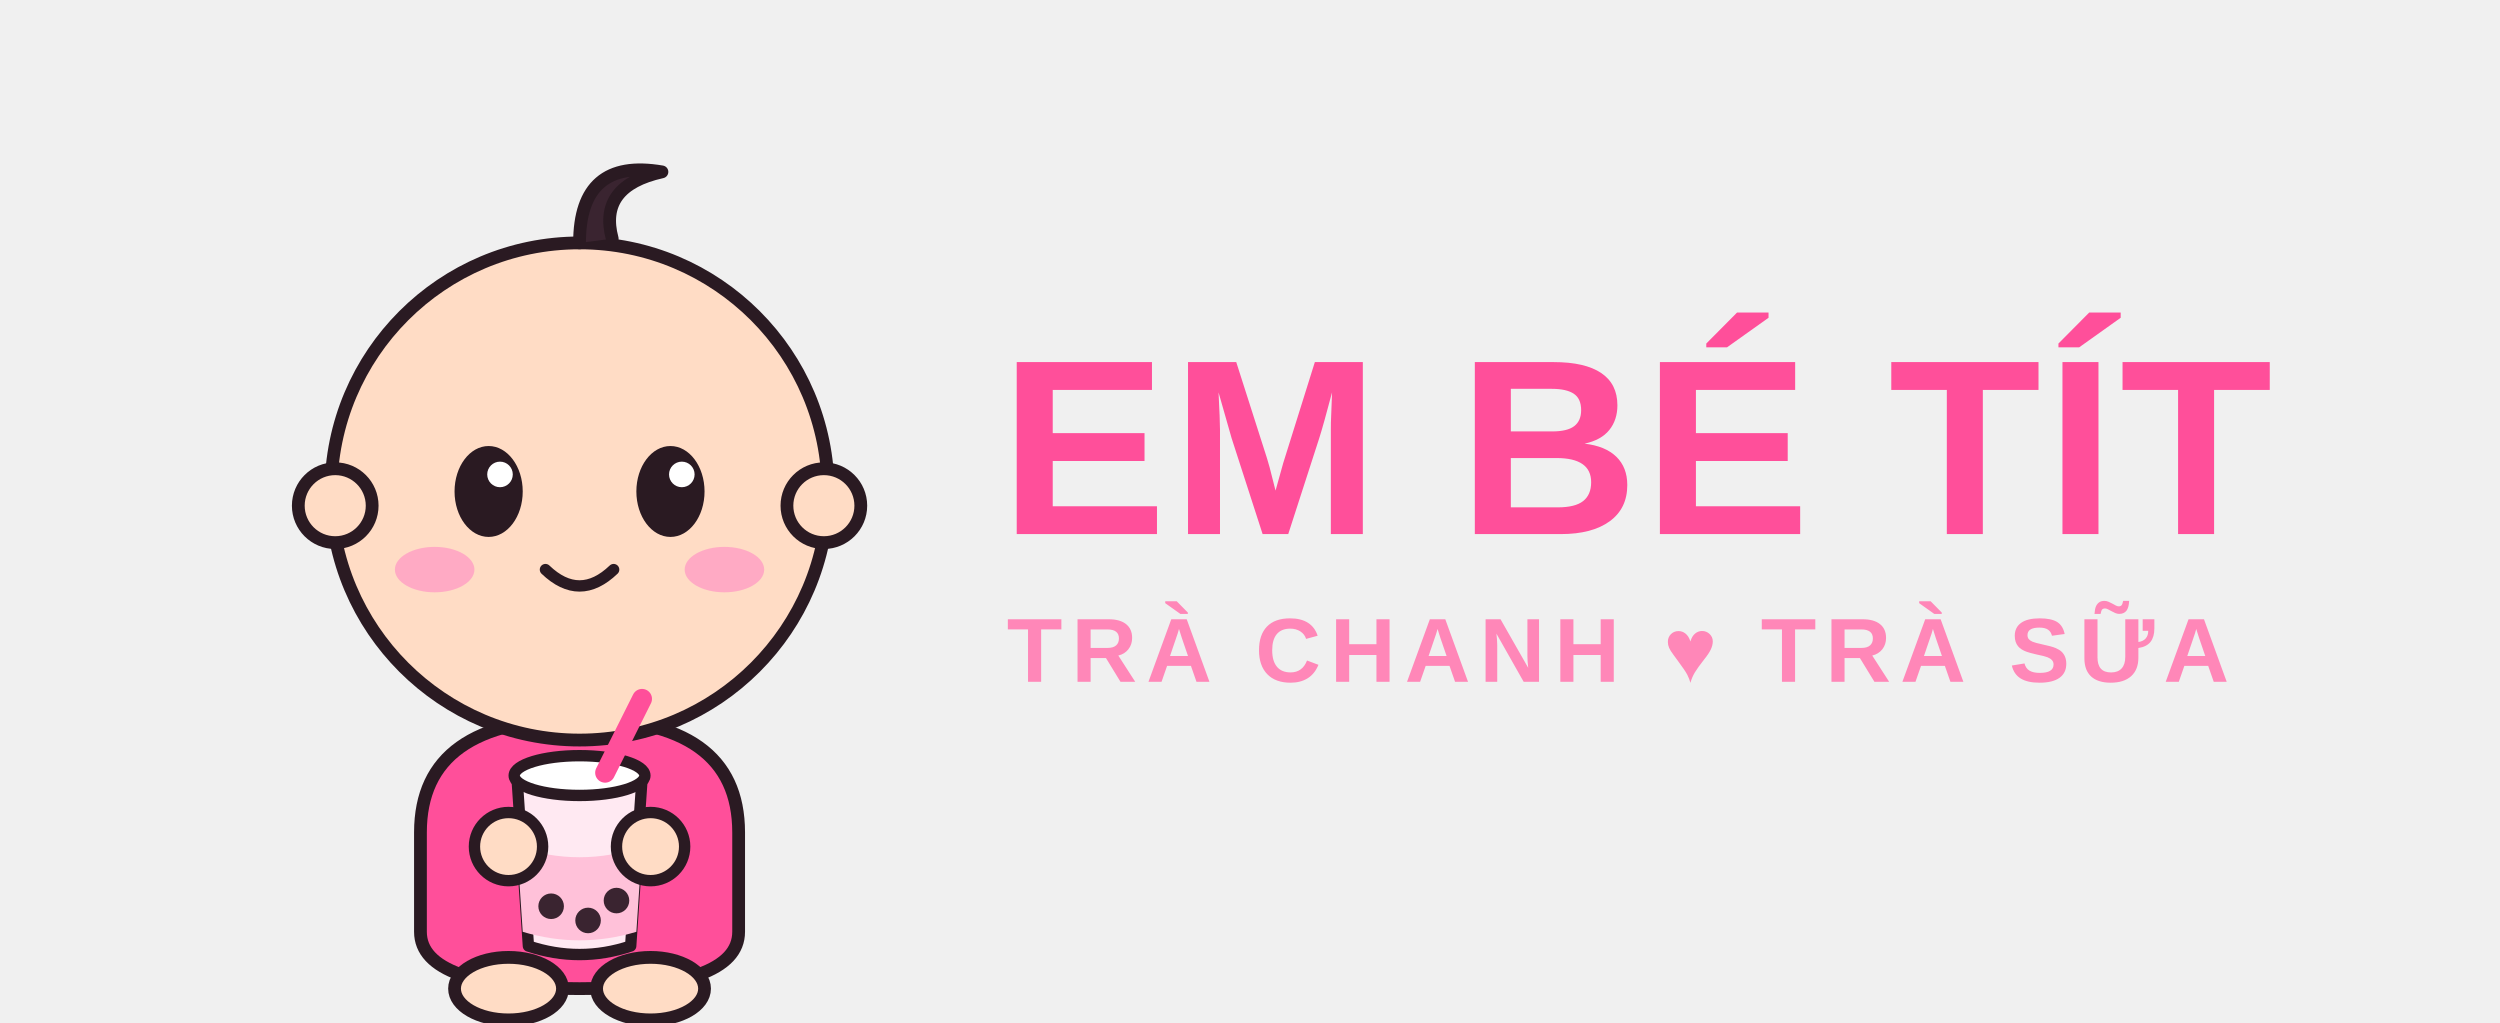
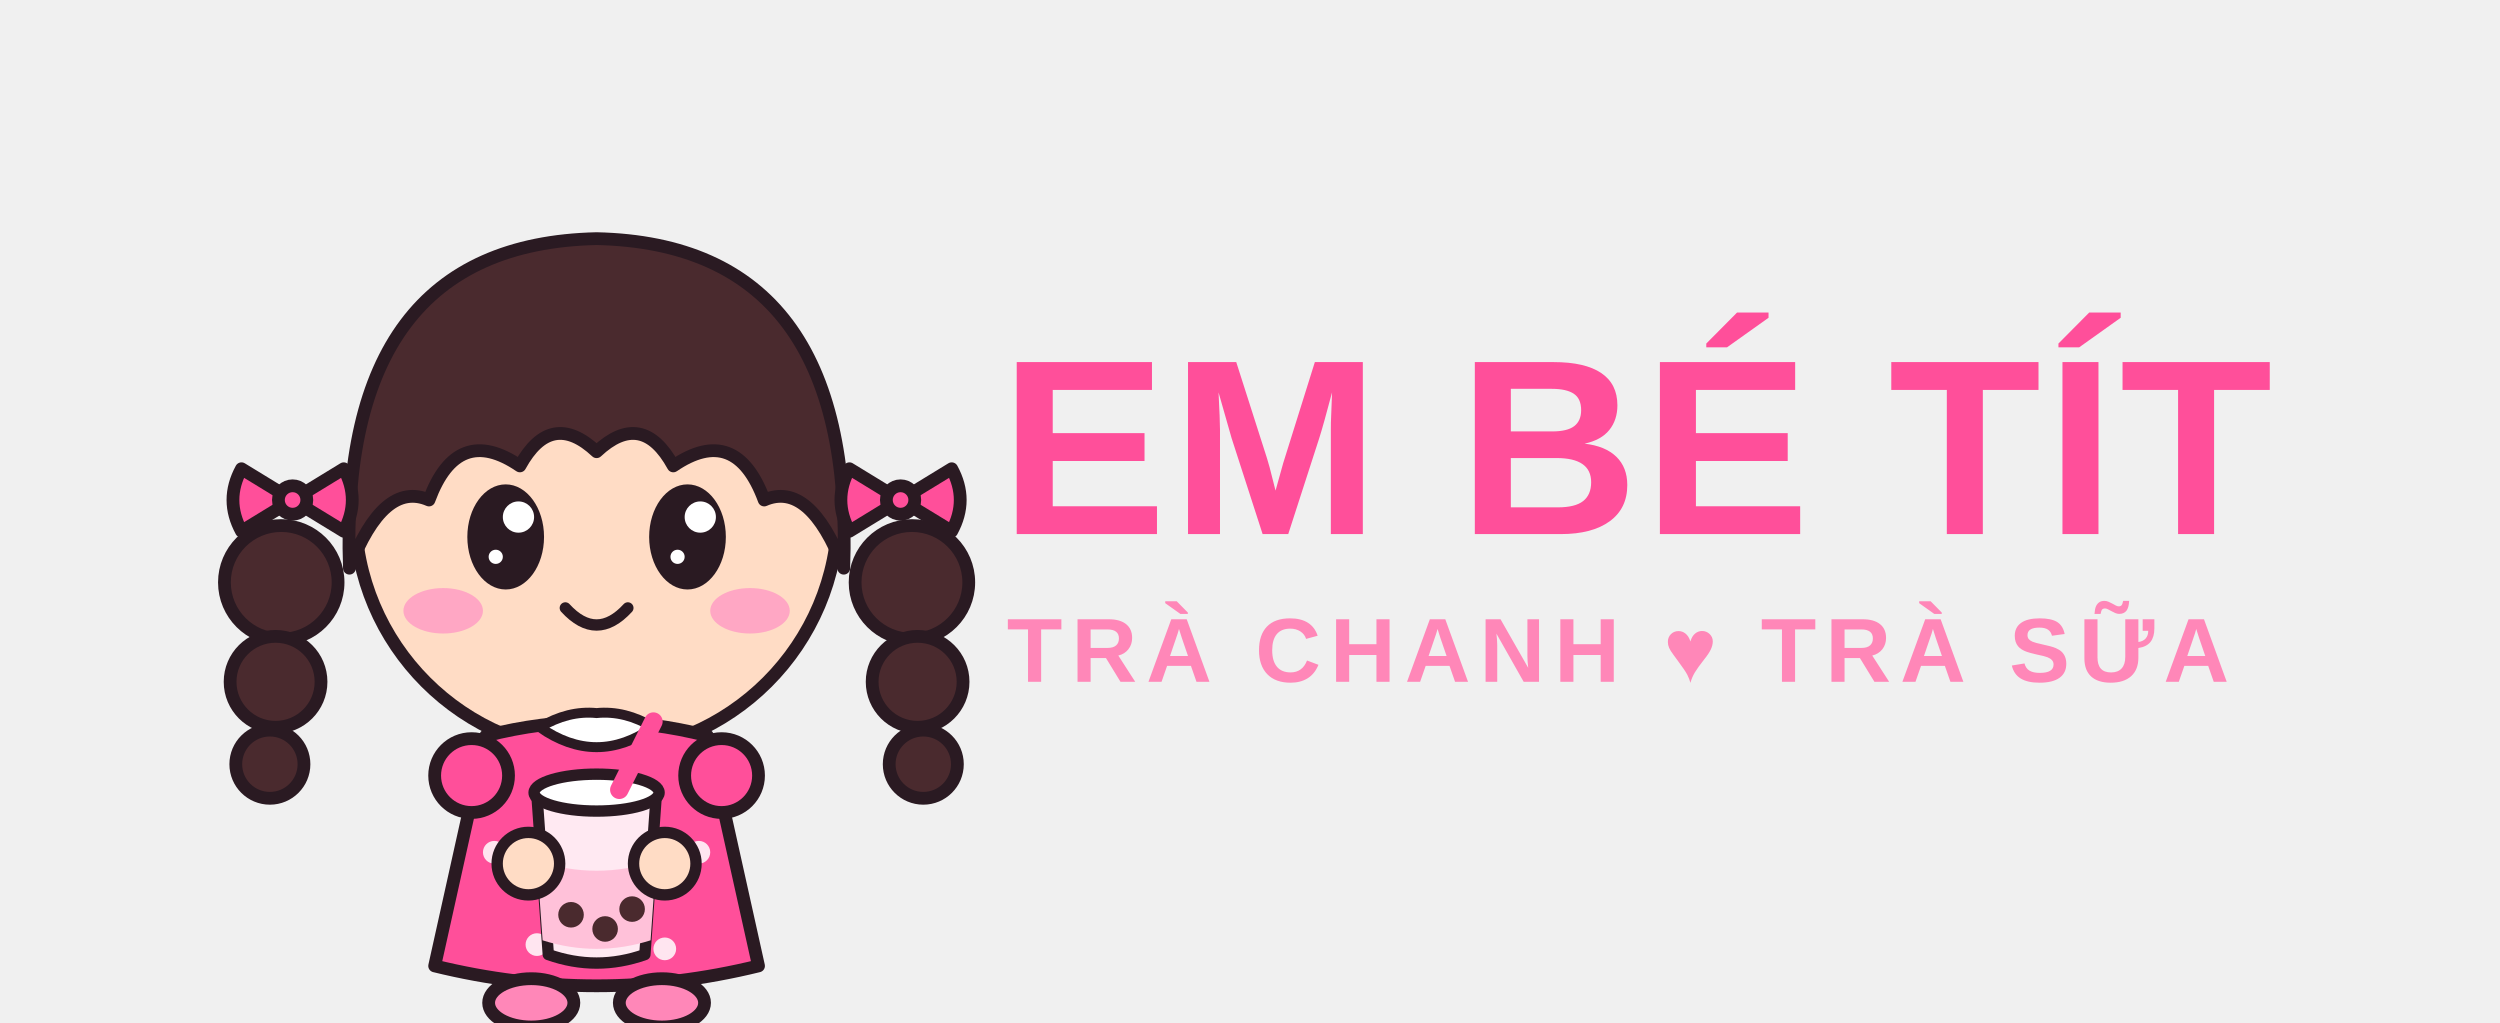
<svg xmlns="http://www.w3.org/2000/svg" viewBox="0 0 2200 900">
-   <g transform="translate(-130,-130) scale(1.25)">
+   <g transform="translate(-115,-125) scale(1.25)">
    <g stroke="#2a1a22" stroke-width="9" stroke-linecap="round" stroke-linejoin="round">
-       <path d="M 400,690 Q 400,610 512,610 Q 624,610 624,690 L 624,760 Q 624,800 512,800 Q 400,800 400,760 Z" fill="#ff4f9a" />
-       <ellipse cx="462" cy="800" rx="38" ry="22" fill="#ffdcc5" />
-       <ellipse cx="562" cy="800" rx="38" ry="22" fill="#ffdcc5" />
-       <circle cx="512" cy="450" r="175" fill="#ffdcc5" />
-       <path d="M 512,275 Q 512,215 570,225 Q 525,235 535,272" fill="#3a2430" />
-       <circle cx="340" cy="460" r="26" fill="#ffdcc5" />
-       <circle cx="684" cy="460" r="26" fill="#ffdcc5" />
+       <circle cx="290" cy="510" r="40" fill="#4a2a2e" />
+       <circle cx="286" cy="580" r="32" fill="#4a2a2e" />
+       <circle cx="282" cy="638" r="24" fill="#4a2a2e" />
+       <circle cx="734" cy="510" r="40" fill="#4a2a2e" />
+       <circle cx="738" cy="580" r="32" fill="#4a2a2e" />
+       <circle cx="742" cy="638" r="24" fill="#4a2a2e" />
+       <circle cx="512" cy="460" r="170" fill="#ffdcc5" />
+       <path d="M 338,500 Q 330,272 512,268 Q 694,272 686,500              Q 662,438 630,452 Q 610,398 566,428 Q 544,388 512,418              Q 480,388 458,428 Q 414,398 394,452 Q 362,438 338,500 Z" fill="#4a2a2e" />
+       <g fill="#ff4f9a">
+         <path d="M 298,452 L 262,430 Q 250,452 262,474 Z" />
+         <path d="M 298,452 L 334,430 Q 346,452 334,474 Z" />
+         <circle cx="298" cy="452" r="10" />
+       </g>
+       <g fill="#ff4f9a">
+         <path d="M 726,452 L 690,430 Q 678,452 690,474 Z" />
+         <path d="M 726,452 L 762,430 Q 774,452 762,474 Z" />
+         <circle cx="726" cy="452" r="10" />
+       </g>
+       <path d="M 434,618 Q 512,598 590,618 L 626,780 Q 512,808 398,780 Z" fill="#ff4f9a" />
+       <circle cx="424" cy="646" r="26" fill="#ff4f9a" />
+       <circle cx="600" cy="646" r="26" fill="#ff4f9a" />
+       <ellipse cx="466" cy="806" rx="30" ry="17" fill="#ff87b8" />
+       <ellipse cx="558" cy="806" rx="30" ry="17" fill="#ff87b8" />
+     </g>
+     <path d="M 472,612 Q 512,640 552,612 Q 532,600 512,602 Q 492,600 472,612 Z" fill="#fff" stroke="#2a1a22" stroke-width="7" />
+     <g fill="#fff" opacity="0.85">
+       <circle cx="440" cy="700" r="8" />
+       <circle cx="512" cy="740" r="8" />
+       <circle cx="584" cy="700" r="8" />
+       <circle cx="470" cy="765" r="8" />
+       <circle cx="560" cy="768" r="8" />
    </g>
    <g stroke="none">
-       <ellipse cx="448" cy="450" rx="24" ry="32" fill="#2a1a22" />
-       <ellipse cx="576" cy="450" rx="24" ry="32" fill="#2a1a22" />
-       <circle cx="456" cy="438" r="9" fill="#fff" />
-       <circle cx="584" cy="438" r="9" fill="#fff" />
-       <ellipse cx="410" cy="505" rx="28" ry="16" fill="#ff9ec4" opacity="0.8" />
-       <ellipse cx="614" cy="505" rx="28" ry="16" fill="#ff9ec4" opacity="0.8" />
-       <path d="M 488,505 Q 512,528 536,505" fill="none" stroke="#2a1a22" stroke-width="8" stroke-linecap="round" />
+       <ellipse cx="448" cy="478" rx="27" ry="37" fill="#2a1a22" />
+       <ellipse cx="576" cy="478" rx="27" ry="37" fill="#2a1a22" />
+       <circle cx="457" cy="464" r="11" fill="#fff" />
+       <circle cx="585" cy="464" r="11" fill="#fff" />
+       <circle cx="441" cy="492" r="5" fill="#fff" />
+       <circle cx="569" cy="492" r="5" fill="#fff" />
+       <ellipse cx="404" cy="530" rx="28" ry="16" fill="#ff9ec4" opacity="0.85" />
+       <ellipse cx="620" cy="530" rx="28" ry="16" fill="#ff9ec4" opacity="0.85" />
+       <path d="M 490,528 Q 512,552 534,528" fill="none" stroke="#2a1a22" stroke-width="8" stroke-linecap="round" />
    </g>
    <g stroke="#2a1a22" stroke-width="8" stroke-linejoin="round" stroke-linecap="round">
-       <path d="M 468,652 L 476,770 Q 512,782 548,770 L 556,652 Z" fill="#ffe9f2" />
-       <path d="M 468,700 L 472,760 Q 512,772 552,760 L 556,700 Q 512,715 468,700 Z" fill="#ffc1d9" stroke="none" />
-       <circle cx="492" cy="742" r="9" fill="#3a2430" stroke="none" />
-       <circle cx="518" cy="752" r="9" fill="#3a2430" stroke="none" />
-       <circle cx="538" cy="738" r="9" fill="#3a2430" stroke="none" />
-       <ellipse cx="512" cy="650" rx="46" ry="14" fill="#fff" />
-       <line x1="530" y1="648" x2="556" y2="596" stroke="#ff4f9a" stroke-width="14" />
-       <circle cx="462" cy="700" r="24" fill="#ffdcc5" />
-       <circle cx="562" cy="700" r="24" fill="#ffdcc5" />
+       <path d="M 470,660 L 478,772 Q 512,784 546,772 L 554,660 Z" fill="#ffe9f2" />
+       <path d="M 470,706 L 474,762 Q 512,774 550,762 L 554,706 Q 512,720 470,706 Z" fill="#ffc1d9" stroke="none" />
+       <circle cx="494" cy="744" r="9" fill="#4a2a2e" stroke="none" />
+       <circle cx="518" cy="754" r="9" fill="#4a2a2e" stroke="none" />
+       <circle cx="537" cy="740" r="9" fill="#4a2a2e" stroke="none" />
+       <ellipse cx="512" cy="658" rx="44" ry="13" fill="#fff" />
+       <line x1="528" y1="656" x2="552" y2="608" stroke="#ff4f9a" stroke-width="13" />
+       <circle cx="464" cy="708" r="22" fill="#ffdcc5" />
+       <circle cx="560" cy="708" r="22" fill="#ffdcc5" />
    </g>
  </g>
  <text x="880" y="470" font-family="Arial, sans-serif" font-size="220" font-weight="bold" fill="#ff4f9a" letter-spacing="4">EM BÉ TÍT</text>
  <text x="886" y="600" font-family="Arial, sans-serif" font-size="80" font-weight="bold" fill="#ff87b8" letter-spacing="8">TRÀ CHANH ♥ TRÀ SỮA</text>
</svg>
